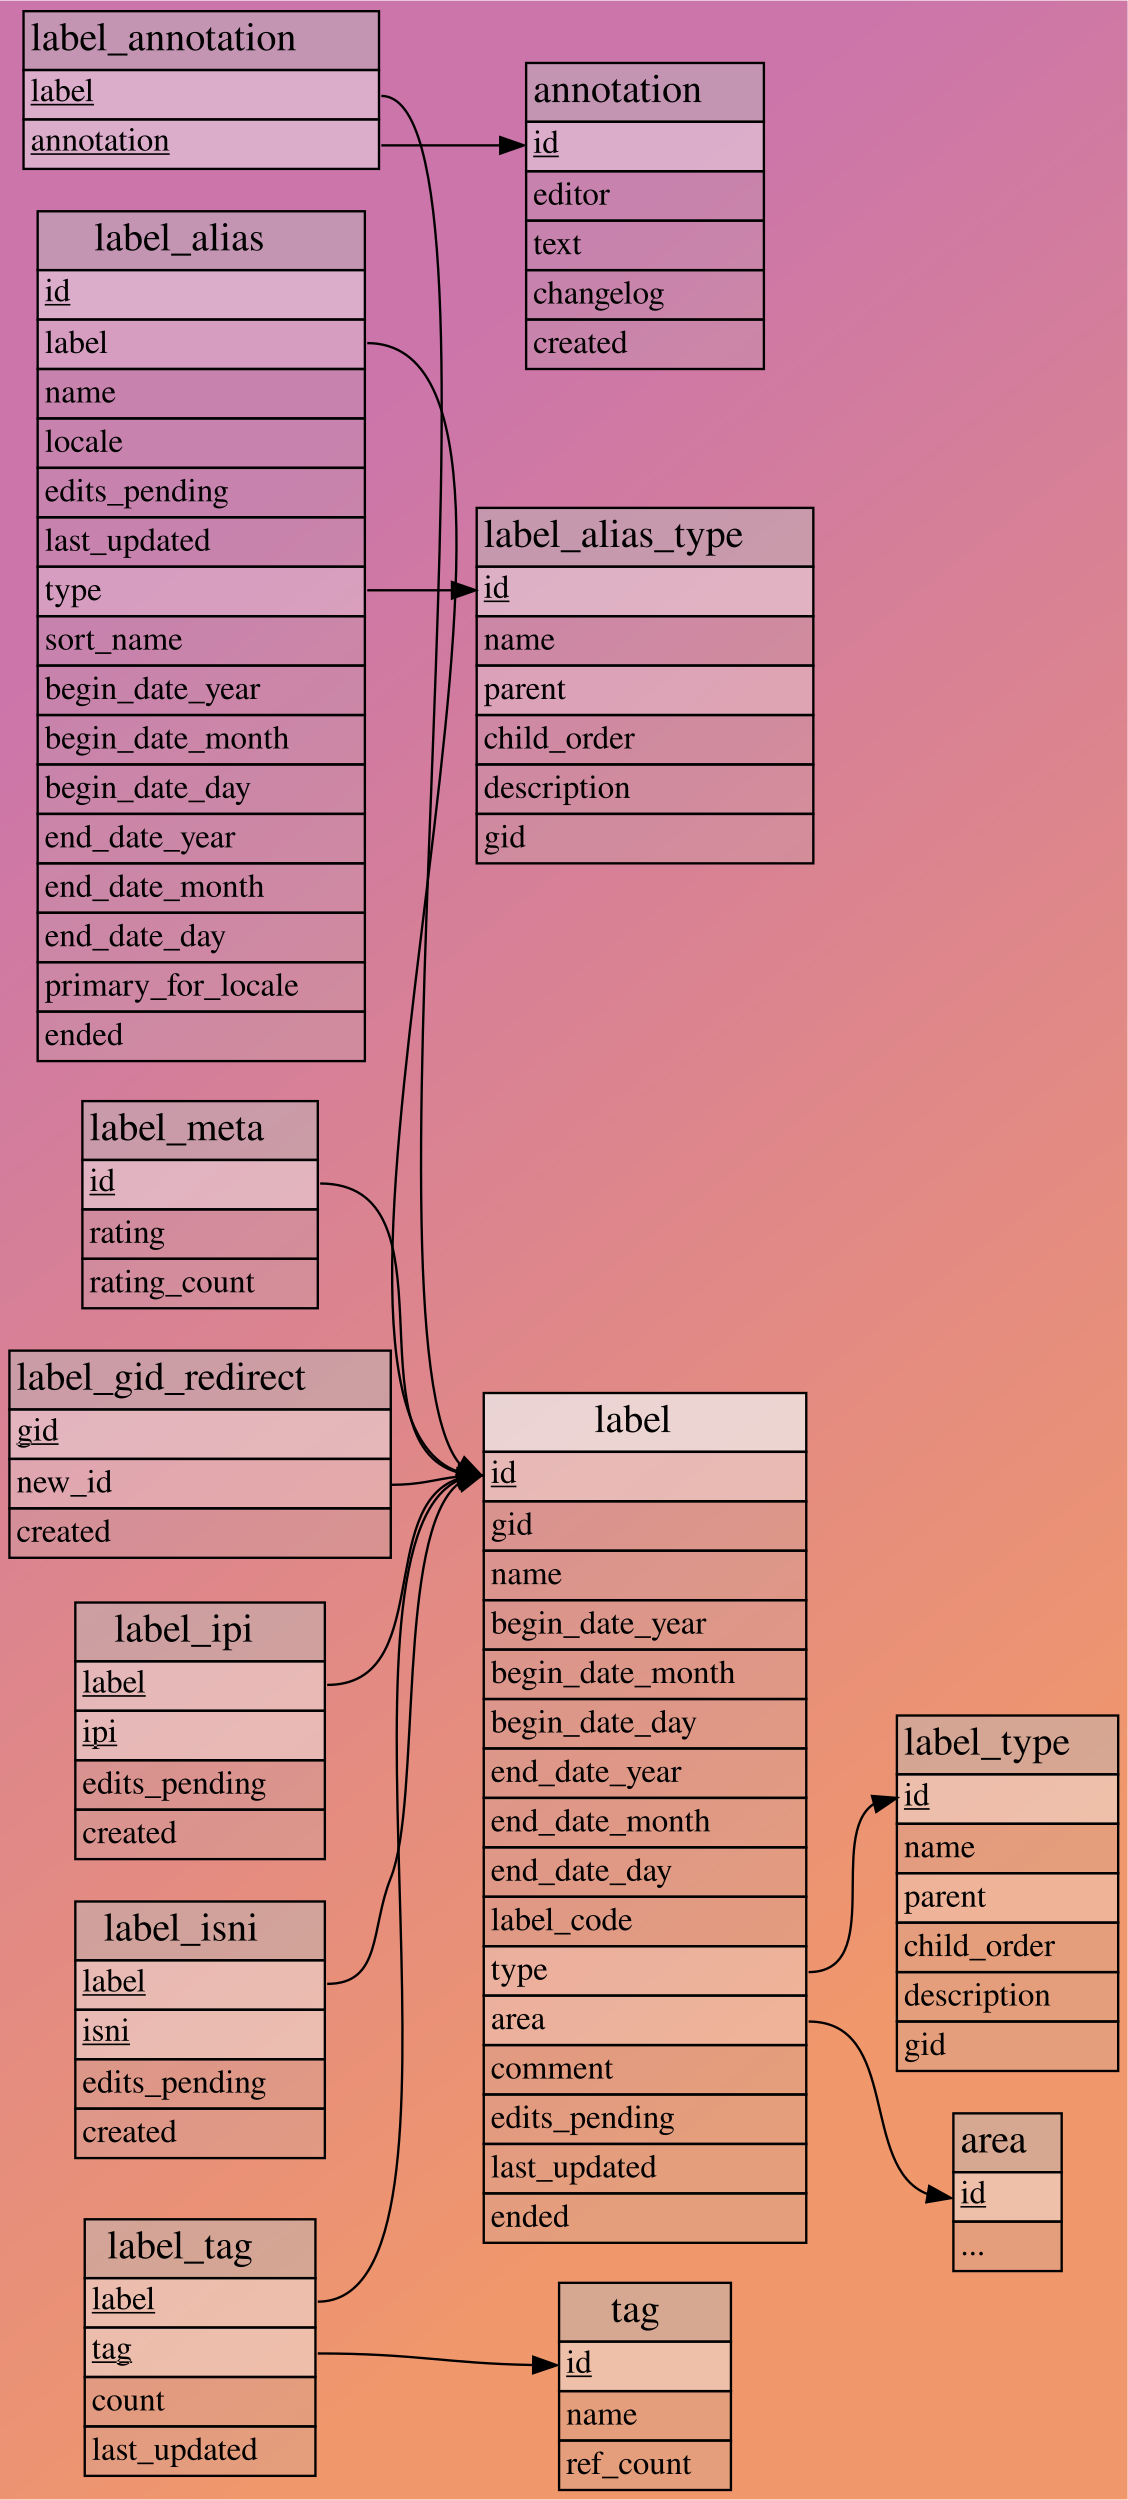
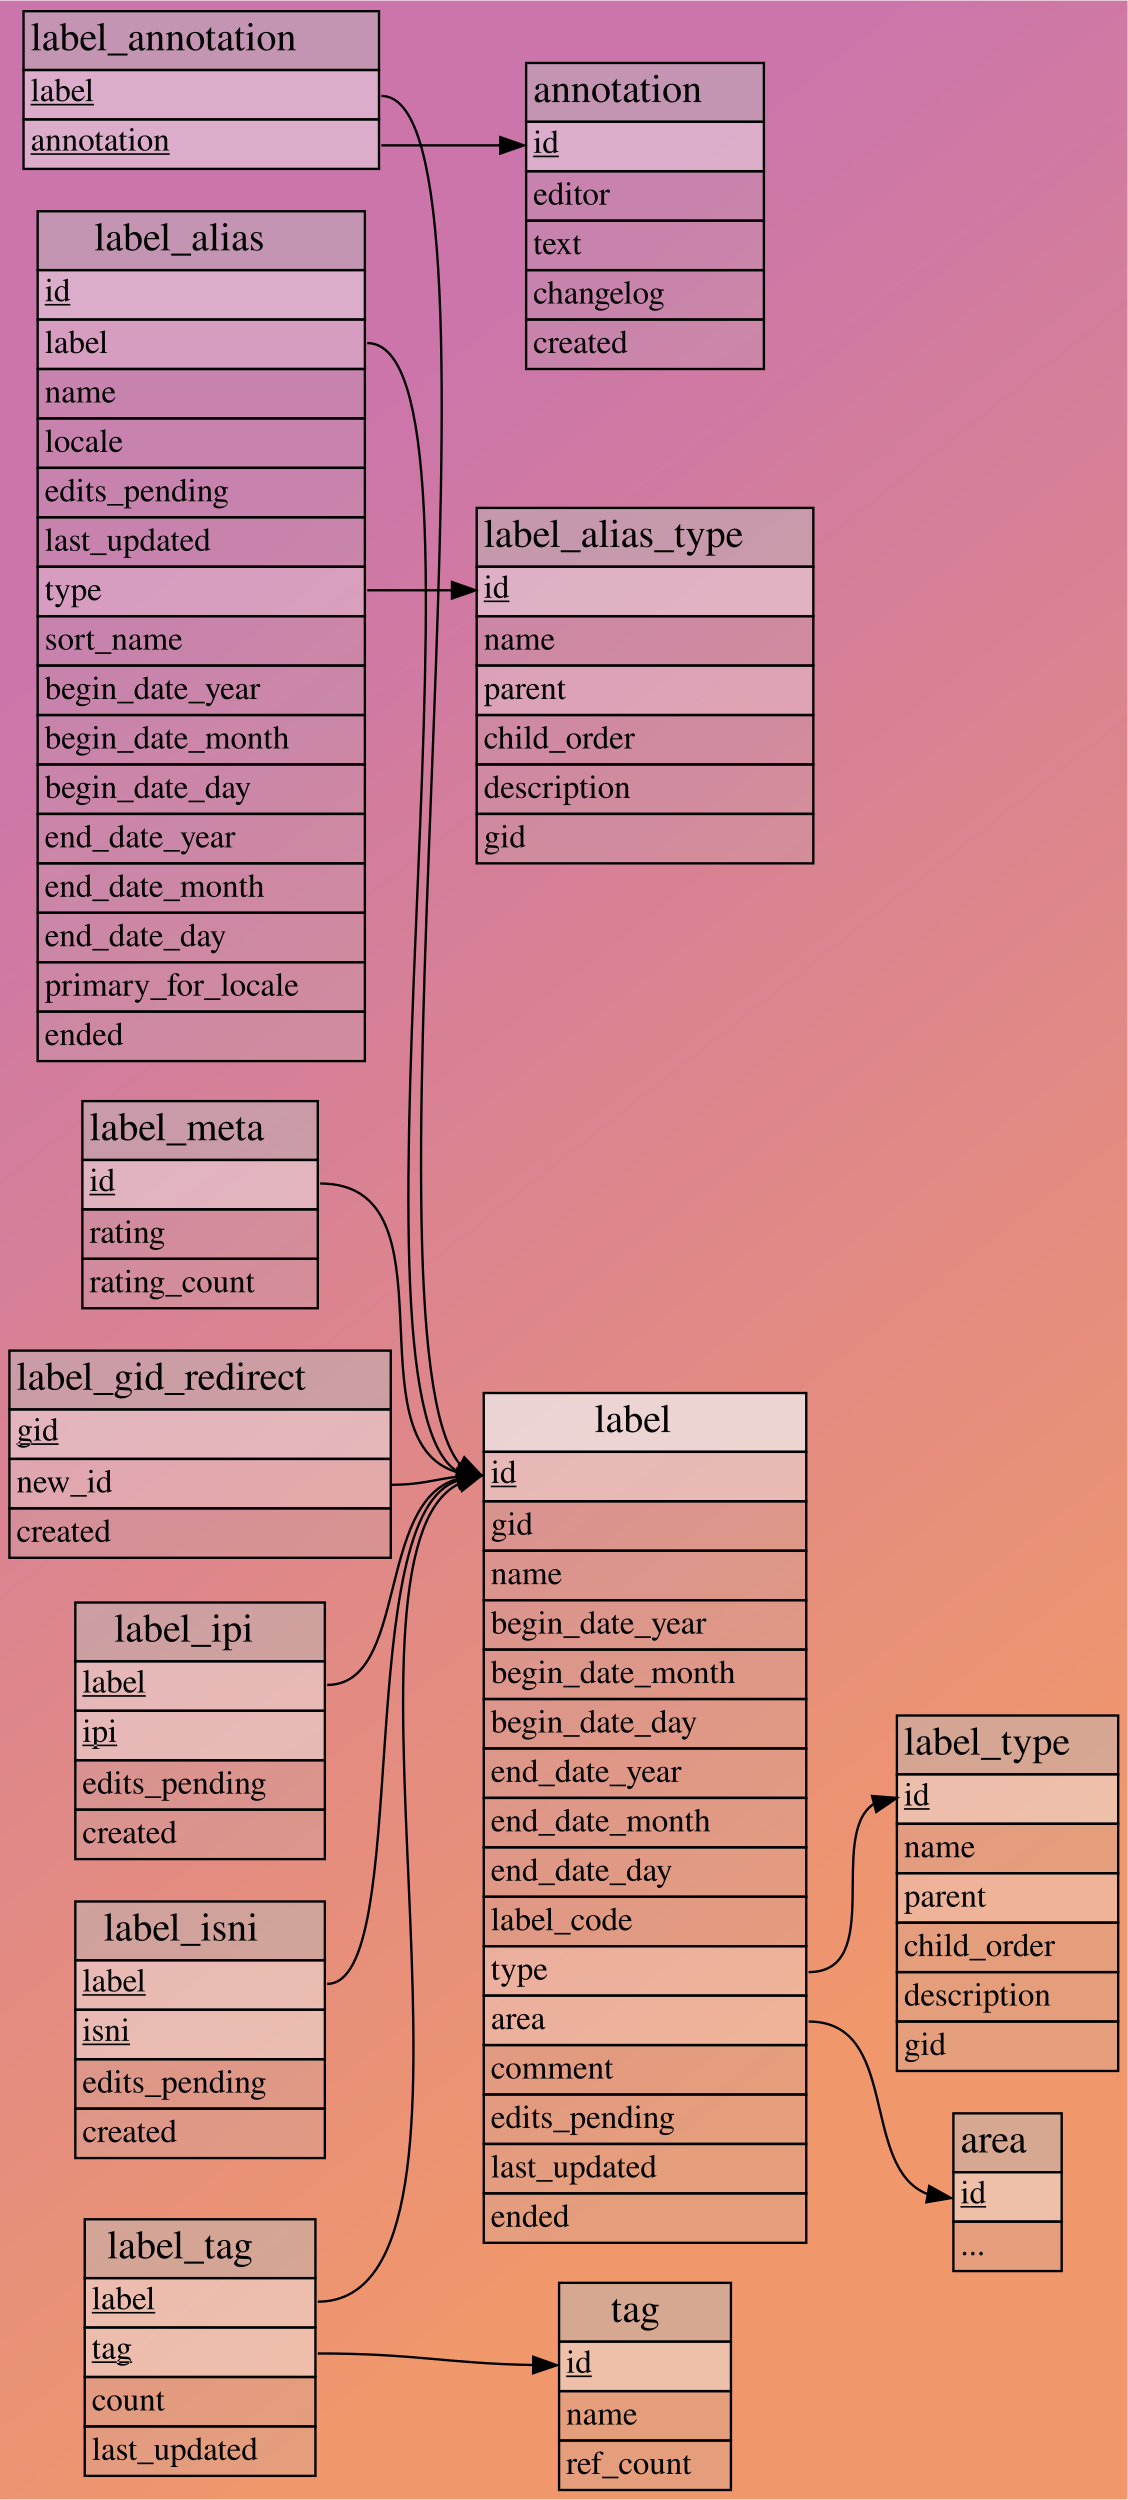
- <svg xmlns="http://www.w3.org/2000/svg" xmlns:xlink="http://www.w3.org/1999/xlink" width="479pt" height="1062pt" viewBox="0 0 479 1061.5">
+ <svg xmlns="http://www.w3.org/2000/svg" xmlns:xlink="http://www.w3.org/1999/xlink" width="479pt" height="1062pt" version="1.1" viewBox="0 0 479 1061.5">
  <g class="graph" transform="scale(1) translate(4 1057.5)">
    <a xlink:title="Tables for the “label” core entity type properties">
      <defs>
        <linearGradient id="l_0" x1="28.09" x2="442.91" y1="-792.13" y2="-261.37" gradientUnits="userSpaceOnUse">
          <stop stop-color="#cb75ab" offset="0" />
          <stop stop-color="#f0976c" offset="1" />
        </linearGradient>
      </defs>
      <polygon points="-4 4 -4 -1057.5 475 -1057.5 475 4" fill="url(#l_0)" stroke="transparent" />
    </a>
    <g class="node">
      <polygon points="219.5 -1006 219.5 -1031 320.5 -1031 320.5 -1006" fill="#bbb" fill-opacity=".467" stroke="transparent" />
      <polygon points="219.5 -1006 219.5 -1031 320.5 -1031 320.5 -1006" fill="none" stroke="#000" />
      <text x="222.5" y="-1014.4" font-family="Times,serif" font-size="17">annotation</text>
      <polygon points="219.5 -985 219.5 -1006 320.5 -1006 320.5 -985" fill="#eee" fill-opacity=".467" stroke="transparent" />
      <polygon points="219.5 -985 219.5 -1006 320.5 -1006 320.5 -985" fill="none" stroke="#000" />
      <text x="222.5" y="-992.8" font-family="Times,serif" font-size="14" text-decoration="underline">id</text>
      <polygon points="219.5 -964 219.5 -985 320.5 -985 320.5 -964" fill="#bbb" fill-opacity=".2" stroke="transparent" />
      <polygon points="219.5 -964 219.5 -985 320.5 -985 320.5 -964" fill="none" stroke="#000" />
      <text x="222.5" y="-970.8" font-family="Times,serif" font-size="14">editor</text>
      <polygon points="219.5 -943 219.5 -964 320.5 -964 320.5 -943" fill="#bbb" fill-opacity=".2" stroke="transparent" />
      <polygon points="219.5 -943 219.5 -964 320.5 -964 320.5 -943" fill="none" stroke="#000" />
      <text x="222.5" y="-949.8" font-family="Times,serif" font-size="14">text</text>
      <polygon points="219.5 -922 219.5 -943 320.5 -943 320.5 -922" fill="#bbb" fill-opacity=".2" stroke="transparent" />
      <polygon points="219.5 -922 219.5 -943 320.5 -943 320.5 -922" fill="none" stroke="#000" />
      <text x="222.5" y="-928.8" font-family="Times,serif" font-size="14">changelog</text>
      <polygon points="219.5 -901 219.5 -922 320.5 -922 320.5 -901" fill="#bbb" fill-opacity=".2" stroke="transparent" />
      <polygon points="219.5 -901 219.5 -922 320.5 -922 320.5 -901" fill="none" stroke="#000" />
      <text x="222.5" y="-907.8" font-family="Times,serif" font-size="14">created</text>
    </g>
    <g class="node">
      <polygon points="401 -135 401 -160 447 -160 447 -135" fill="#bbb" fill-opacity=".467" stroke="transparent" />
      <polygon points="401 -135 401 -160 447 -160 447 -135" fill="none" stroke="#000" />
      <text x="404" y="-143.4" font-family="Times,serif" font-size="17">area</text>
      <polygon points="401 -114 401 -135 447 -135 447 -114" fill="#eee" fill-opacity=".467" stroke="transparent" />
      <polygon points="401 -114 401 -135 447 -135 447 -114" fill="none" stroke="#000" />
      <text x="404" y="-121.8" font-family="Times,serif" font-size="14" text-decoration="underline">id</text>
      <polygon points="401 -93 401 -114 447 -114 447 -93" fill="#bbb" fill-opacity=".2" stroke="transparent" />
      <polygon points="401 -93 401 -114 447 -114 447 -93" fill="none" stroke="#000" />
      <text x="404" y="-99.8" font-family="Times,serif" font-size="14">...</text>
    </g>
    <g class="node">
      <polygon points="201.5 -441 201.5 -466 338.5 -466 338.5 -441" fill="#eee" fill-opacity=".733" stroke="transparent" />
      <polygon points="201.5 -441 201.5 -466 338.5 -466 338.5 -441" fill="none" stroke="#000" />
      <text x="248.5" y="-449.4" font-family="Times,serif" font-size="17">label</text>
      <polygon points="201.5 -420 201.5 -441 338.5 -441 338.5 -420" fill="#eee" fill-opacity=".467" stroke="transparent" />
      <polygon points="201.5 -420 201.5 -441 338.5 -441 338.5 -420" fill="none" stroke="#000" />
      <text x="204.5" y="-427.8" font-family="Times,serif" font-size="14" text-decoration="underline">id</text>
      <polygon points="201.5 -399 201.5 -420 338.5 -420 338.5 -399" fill="#bbb" fill-opacity=".2" stroke="transparent" />
      <polygon points="201.5 -399 201.5 -420 338.5 -420 338.5 -399" fill="none" stroke="#000" />
      <text x="204.5" y="-405.8" font-family="Times,serif" font-size="14">gid</text>
      <polygon points="201.5 -378 201.5 -399 338.5 -399 338.5 -378" fill="#bbb" fill-opacity=".2" stroke="transparent" />
      <polygon points="201.5 -378 201.5 -399 338.5 -399 338.5 -378" fill="none" stroke="#000" />
      <text x="204.5" y="-384.8" font-family="Times,serif" font-size="14">name</text>
      <polygon points="201.5 -357 201.5 -378 338.5 -378 338.5 -357" fill="#bbb" fill-opacity=".2" stroke="transparent" />
      <polygon points="201.5 -357 201.5 -378 338.5 -378 338.5 -357" fill="none" stroke="#000" />
      <text x="204.5" y="-363.8" font-family="Times,serif" font-size="14">begin_date_year</text>
      <polygon points="201.5 -336 201.5 -357 338.5 -357 338.5 -336" fill="#bbb" fill-opacity=".2" stroke="transparent" />
      <polygon points="201.5 -336 201.5 -357 338.5 -357 338.5 -336" fill="none" stroke="#000" />
      <text x="204.5" y="-342.8" font-family="Times,serif" font-size="14">begin_date_month</text>
      <polygon points="201.5 -315 201.5 -336 338.5 -336 338.5 -315" fill="#bbb" fill-opacity=".2" stroke="transparent" />
      <polygon points="201.5 -315 201.5 -336 338.5 -336 338.5 -315" fill="none" stroke="#000" />
      <text x="204.5" y="-321.8" font-family="Times,serif" font-size="14">begin_date_day</text>
      <polygon points="201.5 -294 201.5 -315 338.5 -315 338.5 -294" fill="#bbb" fill-opacity=".2" stroke="transparent" />
      <polygon points="201.5 -294 201.5 -315 338.5 -315 338.5 -294" fill="none" stroke="#000" />
      <text x="204.5" y="-300.8" font-family="Times,serif" font-size="14">end_date_year</text>
      <polygon points="201.5 -273 201.5 -294 338.5 -294 338.5 -273" fill="#bbb" fill-opacity=".2" stroke="transparent" />
      <polygon points="201.5 -273 201.5 -294 338.5 -294 338.5 -273" fill="none" stroke="#000" />
      <text x="204.5" y="-279.8" font-family="Times,serif" font-size="14">end_date_month</text>
      <polygon points="201.5 -252 201.5 -273 338.5 -273 338.5 -252" fill="#bbb" fill-opacity=".2" stroke="transparent" />
      <polygon points="201.5 -252 201.5 -273 338.5 -273 338.5 -252" fill="none" stroke="#000" />
      <text x="204.5" y="-258.8" font-family="Times,serif" font-size="14">end_date_day</text>
      <polygon points="201.5 -231 201.5 -252 338.5 -252 338.5 -231" fill="#bbb" fill-opacity=".2" stroke="transparent" />
      <polygon points="201.5 -231 201.5 -252 338.5 -252 338.5 -231" fill="none" stroke="#000" />
      <text x="204.5" y="-237.8" font-family="Times,serif" font-size="14">label_code</text>
      <polygon points="201.5 -210 201.5 -231 338.5 -231 338.5 -210" fill="#eee" fill-opacity=".333" stroke="transparent" />
      <polygon points="201.5 -210 201.5 -231 338.5 -231 338.5 -210" fill="none" stroke="#000" />
      <text x="204.5" y="-216.8" font-family="Times,serif" font-size="14">type</text>
      <polygon points="201.5 -189 201.5 -210 338.5 -210 338.5 -189" fill="#eee" fill-opacity=".333" stroke="transparent" />
      <polygon points="201.5 -189 201.5 -210 338.5 -210 338.5 -189" fill="none" stroke="#000" />
      <text x="204.5" y="-195.8" font-family="Times,serif" font-size="14">area</text>
      <polygon points="201.5 -168 201.5 -189 338.5 -189 338.5 -168" fill="#bbb" fill-opacity=".2" stroke="transparent" />
      <polygon points="201.5 -168 201.5 -189 338.5 -189 338.5 -168" fill="none" stroke="#000" />
      <text x="204.5" y="-174.8" font-family="Times,serif" font-size="14">comment</text>
      <polygon points="201.5 -147 201.5 -168 338.5 -168 338.5 -147" fill="#bbb" fill-opacity=".2" stroke="transparent" />
      <polygon points="201.5 -147 201.5 -168 338.5 -168 338.5 -147" fill="none" stroke="#000" />
      <text x="204.5" y="-153.8" font-family="Times,serif" font-size="14">edits_pending</text>
      <polygon points="201.5 -126 201.5 -147 338.5 -147 338.5 -126" fill="#bbb" fill-opacity=".2" stroke="transparent" />
      <polygon points="201.5 -126 201.5 -147 338.5 -147 338.5 -126" fill="none" stroke="#000" />
      <text x="204.5" y="-132.8" font-family="Times,serif" font-size="14">last_updated</text>
      <polygon points="201.5 -105 201.5 -126 338.5 -126 338.5 -105" fill="#bbb" fill-opacity=".2" stroke="transparent" />
      <polygon points="201.5 -105 201.5 -126 338.5 -126 338.5 -105" fill="none" stroke="#000" />
      <text x="204.5" y="-111.8" font-family="Times,serif" font-size="14">ended</text>
    </g>
    <g class="edge">
      <path d="m339.5-199c38.98 0 21.64 62.13 50.5 73.29" fill="none" stroke="#000" />
      <polygon points="390.73 -129.13 400 -124 389.55 -122.23" stroke="#000" />
    </g>
    <g class="node">
      <polygon points="377 -304 377 -329 471 -329 471 -304" fill="#bbb" fill-opacity=".467" stroke="transparent" />
      <polygon points="377 -304 377 -329 471 -329 471 -304" fill="none" stroke="#000" />
      <text x="380" y="-312.4" font-family="Times,serif" font-size="17">label_type</text>
      <polygon points="377 -283 377 -304 471 -304 471 -283" fill="#eee" fill-opacity=".467" stroke="transparent" />
      <polygon points="377 -283 377 -304 471 -304 471 -283" fill="none" stroke="#000" />
      <text x="380" y="-290.8" font-family="Times,serif" font-size="14" text-decoration="underline">id</text>
      <polygon points="377 -262 377 -283 471 -283 471 -262" fill="#bbb" fill-opacity=".2" stroke="transparent" />
      <polygon points="377 -262 377 -283 471 -283 471 -262" fill="none" stroke="#000" />
      <text x="380" y="-268.8" font-family="Times,serif" font-size="14">name</text>
      <polygon points="377 -241 377 -262 471 -262 471 -241" fill="#eee" fill-opacity=".333" stroke="transparent" />
      <polygon points="377 -241 377 -262 471 -262 471 -241" fill="none" stroke="#000" />
      <text x="380" y="-247.8" font-family="Times,serif" font-size="14">parent</text>
      <polygon points="377 -220 377 -241 471 -241 471 -220" fill="#bbb" fill-opacity=".2" stroke="transparent" />
      <polygon points="377 -220 377 -241 471 -241 471 -220" fill="none" stroke="#000" />
      <text x="380" y="-226.8" font-family="Times,serif" font-size="14">child_order</text>
      <polygon points="377 -199 377 -220 471 -220 471 -199" fill="#bbb" fill-opacity=".2" stroke="transparent" />
      <polygon points="377 -199 377 -220 471 -220 471 -199" fill="none" stroke="#000" />
      <text x="380" y="-205.8" font-family="Times,serif" font-size="14">description</text>
      <polygon points="377 -178 377 -199 471 -199 471 -178" fill="#bbb" fill-opacity=".2" stroke="transparent" />
      <polygon points="377 -178 377 -199 471 -199 471 -178" fill="none" stroke="#000" />
      <text x="380" y="-184.8" font-family="Times,serif" font-size="14">gid</text>
    </g>
    <g class="edge">
      <path d="m339.5-220c32.69 0 7.9-58.18 27.57-71.37" fill="none" stroke="#000" />
      <polygon points="366.44 -294.82 377 -294 368.23 -288.05" stroke="#000" />
    </g>
    <g class="node">
      <polygon points="12 -943 12 -968 151 -968 151 -943" fill="#bbb" fill-opacity=".467" stroke="transparent" />
      <polygon points="12 -943 12 -968 151 -968 151 -943" fill="none" stroke="#000" />
      <text x="36" y="-951.4" font-family="Times,serif" font-size="17">label_alias</text>
      <polygon points="12 -922 12 -943 151 -943 151 -922" fill="#eee" fill-opacity=".467" stroke="transparent" />
      <polygon points="12 -922 12 -943 151 -943 151 -922" fill="none" stroke="#000" />
      <text x="15" y="-929.8" font-family="Times,serif" font-size="14" text-decoration="underline">id</text>
      <polygon points="12 -901 12 -922 151 -922 151 -901" fill="#eee" fill-opacity=".333" stroke="transparent" />
      <polygon points="12 -901 12 -922 151 -922 151 -901" fill="none" stroke="#000" />
      <text x="15" y="-907.8" font-family="Times,serif" font-size="14">label</text>
      <polygon points="12 -880 12 -901 151 -901 151 -880" fill="#bbb" fill-opacity=".2" stroke="transparent" />
      <polygon points="12 -880 12 -901 151 -901 151 -880" fill="none" stroke="#000" />
      <text x="15" y="-886.8" font-family="Times,serif" font-size="14">name</text>
      <polygon points="12 -859 12 -880 151 -880 151 -859" fill="#bbb" fill-opacity=".2" stroke="transparent" />
      <polygon points="12 -859 12 -880 151 -880 151 -859" fill="none" stroke="#000" />
      <text x="15" y="-865.8" font-family="Times,serif" font-size="14">locale</text>
      <polygon points="12 -838 12 -859 151 -859 151 -838" fill="#bbb" fill-opacity=".2" stroke="transparent" />
      <polygon points="12 -838 12 -859 151 -859 151 -838" fill="none" stroke="#000" />
      <text x="15" y="-844.8" font-family="Times,serif" font-size="14">edits_pending</text>
      <polygon points="12 -817 12 -838 151 -838 151 -817" fill="#bbb" fill-opacity=".2" stroke="transparent" />
      <polygon points="12 -817 12 -838 151 -838 151 -817" fill="none" stroke="#000" />
      <text x="15" y="-823.8" font-family="Times,serif" font-size="14">last_updated</text>
      <polygon points="12 -796 12 -817 151 -817 151 -796" fill="#eee" fill-opacity=".333" stroke="transparent" />
      <polygon points="12 -796 12 -817 151 -817 151 -796" fill="none" stroke="#000" />
      <text x="15" y="-802.8" font-family="Times,serif" font-size="14">type</text>
      <polygon points="12 -775 12 -796 151 -796 151 -775" fill="#bbb" fill-opacity=".2" stroke="transparent" />
      <polygon points="12 -775 12 -796 151 -796 151 -775" fill="none" stroke="#000" />
      <text x="15" y="-781.8" font-family="Times,serif" font-size="14">sort_name</text>
      <polygon points="12 -754 12 -775 151 -775 151 -754" fill="#bbb" fill-opacity=".2" stroke="transparent" />
      <polygon points="12 -754 12 -775 151 -775 151 -754" fill="none" stroke="#000" />
      <text x="15" y="-760.8" font-family="Times,serif" font-size="14">begin_date_year</text>
      <polygon points="12 -733 12 -754 151 -754 151 -733" fill="#bbb" fill-opacity=".2" stroke="transparent" />
      <polygon points="12 -733 12 -754 151 -754 151 -733" fill="none" stroke="#000" />
      <text x="15" y="-739.8" font-family="Times,serif" font-size="14">begin_date_month</text>
      <polygon points="12 -712 12 -733 151 -733 151 -712" fill="#bbb" fill-opacity=".2" stroke="transparent" />
      <polygon points="12 -712 12 -733 151 -733 151 -712" fill="none" stroke="#000" />
      <text x="15" y="-718.8" font-family="Times,serif" font-size="14">begin_date_day</text>
      <polygon points="12 -691 12 -712 151 -712 151 -691" fill="#bbb" fill-opacity=".2" stroke="transparent" />
      <polygon points="12 -691 12 -712 151 -712 151 -691" fill="none" stroke="#000" />
      <text x="15" y="-697.8" font-family="Times,serif" font-size="14">end_date_year</text>
      <polygon points="12 -670 12 -691 151 -691 151 -670" fill="#bbb" fill-opacity=".2" stroke="transparent" />
      <polygon points="12 -670 12 -691 151 -691 151 -670" fill="none" stroke="#000" />
      <text x="15" y="-676.8" font-family="Times,serif" font-size="14">end_date_month</text>
      <polygon points="12 -649 12 -670 151 -670 151 -649" fill="#bbb" fill-opacity=".2" stroke="transparent" />
      <polygon points="12 -649 12 -670 151 -670 151 -649" fill="none" stroke="#000" />
      <text x="15" y="-655.8" font-family="Times,serif" font-size="14">end_date_day</text>
      <polygon points="12 -628 12 -649 151 -649 151 -628" fill="#bbb" fill-opacity=".2" stroke="transparent" />
      <polygon points="12 -628 12 -649 151 -649 151 -628" fill="none" stroke="#000" />
      <text x="15" y="-634.8" font-family="Times,serif" font-size="14">primary_for_locale</text>
      <polygon points="12 -607 12 -628 151 -628 151 -607" fill="#bbb" fill-opacity=".2" stroke="transparent" />
      <polygon points="12 -607 12 -628 151 -628 151 -607" fill="none" stroke="#000" />
      <text x="15" y="-613.8" font-family="Times,serif" font-size="14">ended</text>
    </g>
    <g class="edge">
-       <path d="m152-912c103.76 0-47.88 448.68 38.42 479.35" fill="none" stroke="#000" />
+       <path d="m152-912c60.994 0-16.386 447.71 38.42 479.35" fill="none" stroke="#000" />
      <polygon points="191.2 -436.07 200.5 -431 190.07 -429.16" stroke="#000" />
    </g>
    <g class="node">
      <polygon points="198.5 -817 198.5 -842 341.5 -842 341.5 -817" fill="#bbb" fill-opacity=".467" stroke="transparent" />
      <polygon points="198.5 -817 198.5 -842 341.5 -842 341.5 -817" fill="none" stroke="#000" />
      <text x="201.5" y="-825.4" font-family="Times,serif" font-size="17">label_alias_type</text>
      <polygon points="198.5 -796 198.5 -817 341.5 -817 341.5 -796" fill="#eee" fill-opacity=".467" stroke="transparent" />
      <polygon points="198.5 -796 198.5 -817 341.5 -817 341.5 -796" fill="none" stroke="#000" />
      <text x="201.5" y="-803.8" font-family="Times,serif" font-size="14" text-decoration="underline">id</text>
      <polygon points="198.5 -775 198.5 -796 341.5 -796 341.5 -775" fill="#bbb" fill-opacity=".2" stroke="transparent" />
      <polygon points="198.5 -775 198.5 -796 341.5 -796 341.5 -775" fill="none" stroke="#000" />
      <text x="201.5" y="-781.8" font-family="Times,serif" font-size="14">name</text>
      <polygon points="198.5 -754 198.5 -775 341.5 -775 341.5 -754" fill="#eee" fill-opacity=".333" stroke="transparent" />
      <polygon points="198.5 -754 198.5 -775 341.5 -775 341.5 -754" fill="none" stroke="#000" />
      <text x="201.5" y="-760.8" font-family="Times,serif" font-size="14">parent</text>
      <polygon points="198.5 -733 198.5 -754 341.5 -754 341.5 -733" fill="#bbb" fill-opacity=".2" stroke="transparent" />
      <polygon points="198.5 -733 198.5 -754 341.5 -754 341.5 -733" fill="none" stroke="#000" />
      <text x="201.5" y="-739.8" font-family="Times,serif" font-size="14">child_order</text>
      <polygon points="198.5 -712 198.5 -733 341.5 -733 341.5 -712" fill="#bbb" fill-opacity=".2" stroke="transparent" />
      <polygon points="198.5 -712 198.5 -733 341.5 -733 341.5 -712" fill="none" stroke="#000" />
      <text x="201.5" y="-718.8" font-family="Times,serif" font-size="14">description</text>
      <polygon points="198.5 -691 198.5 -712 341.5 -712 341.5 -691" fill="#bbb" fill-opacity=".2" stroke="transparent" />
      <polygon points="198.5 -691 198.5 -712 341.5 -712 341.5 -691" fill="none" stroke="#000" />
      <text x="201.5" y="-697.8" font-family="Times,serif" font-size="14">gid</text>
    </g>
    <g class="edge">
      <path d="m152-807h35.92" fill="none" stroke="#000" />
      <polygon points="188 -810.5 198 -807 188 -803.5" stroke="#000" />
    </g>
    <g class="node">
      <polygon points="6 -1028 6 -1053 157 -1053 157 -1028" fill="#bbb" fill-opacity=".467" stroke="transparent" />
      <polygon points="6 -1028 6 -1053 157 -1053 157 -1028" fill="none" stroke="#000" />
      <text x="9" y="-1036.4" font-family="Times,serif" font-size="17">label_annotation</text>
      <polygon points="6 -1007 6 -1028 157 -1028 157 -1007" fill="#eee" fill-opacity=".467" stroke="transparent" />
      <polygon points="6 -1007 6 -1028 157 -1028 157 -1007" fill="none" stroke="#000" />
      <text x="9" y="-1014.8" font-family="Times,serif" font-size="14" text-decoration="underline">label</text>
      <polygon points="6 -986 6 -1007 157 -1007 157 -986" fill="#eee" fill-opacity=".467" stroke="transparent" />
      <polygon points="6 -986 6 -1007 157 -1007 157 -986" fill="none" stroke="#000" />
      <text x="9" y="-993.8" font-family="Times,serif" font-size="14" text-decoration="underline">annotation</text>
    </g>
    <g class="edge">
      <path d="m158-996h50.5" fill="none" stroke="#000" />
      <polygon points="208.5 -999.5 218.5 -996 208.5 -992.5" stroke="#000" />
    </g>
    <g class="edge">
      <path d="m158-1017c61.84 0-13.92 525.82 33.41 581.28" fill="none" stroke="#000" />
      <polygon points="193.23 -438.71 200.5 -431 190.01 -432.5" stroke="#000" />
    </g>
    <g class="node">
      <polygon points="0 -459 0 -484 162 -484 162 -459" fill="#bbb" fill-opacity=".467" stroke="transparent" />
      <polygon points="0 -459 0 -484 162 -484 162 -459" fill="none" stroke="#000" />
      <text x="3" y="-467.4" font-family="Times,serif" font-size="17">label_gid_redirect</text>
      <polygon points="0 -438 0 -459 162 -459 162 -438" fill="#eee" fill-opacity=".467" stroke="transparent" />
      <polygon points="0 -438 0 -459 162 -459 162 -438" fill="none" stroke="#000" />
      <text x="3" y="-445.8" font-family="Times,serif" font-size="14" text-decoration="underline">gid</text>
      <polygon points="0 -417 0 -438 162 -438 162 -417" fill="#eee" fill-opacity=".333" stroke="transparent" />
      <polygon points="0 -417 0 -438 162 -438 162 -417" fill="none" stroke="#000" />
      <text x="3" y="-423.8" font-family="Times,serif" font-size="14">new_id</text>
      <polygon points="0 -396 0 -417 162 -417 162 -396" fill="#bbb" fill-opacity=".2" stroke="transparent" />
      <polygon points="0 -396 0 -417 162 -417 162 -396" fill="none" stroke="#000" />
      <text x="3" y="-402.8" font-family="Times,serif" font-size="14">created</text>
    </g>
    <g class="edge">
      <path d="m162-427c13.17 0 18.66-2.34 28.23-3.44" fill="none" stroke="#000" />
      <polygon points="190.33 -433.95 200.5 -431 190.7 -426.96" stroke="#000" />
    </g>
    <g class="node">
      <polygon points="28 -352 28 -377 134 -377 134 -352" fill="#bbb" fill-opacity=".467" stroke="transparent" />
      <polygon points="28 -352 28 -377 134 -377 134 -352" fill="none" stroke="#000" />
      <text x="44.5" y="-360.4" font-family="Times,serif" font-size="17">label_ipi</text>
      <polygon points="28 -331 28 -352 134 -352 134 -331" fill="#eee" fill-opacity=".467" stroke="transparent" />
      <polygon points="28 -331 28 -352 134 -352 134 -331" fill="none" stroke="#000" />
      <text x="31" y="-338.8" font-family="Times,serif" font-size="14" text-decoration="underline">label</text>
      <polygon points="28 -310 28 -331 134 -331 134 -310" fill="#eee" fill-opacity=".467" stroke="transparent" />
      <polygon points="28 -310 28 -331 134 -331 134 -310" fill="none" stroke="#000" />
      <text x="31" y="-317.8" font-family="Times,serif" font-size="14" text-decoration="underline">ipi</text>
      <polygon points="28 -289 28 -310 134 -310 134 -289" fill="#bbb" fill-opacity=".2" stroke="transparent" />
      <polygon points="28 -289 28 -310 134 -310 134 -289" fill="none" stroke="#000" />
      <text x="31" y="-295.8" font-family="Times,serif" font-size="14">edits_pending</text>
      <polygon points="28 -268 28 -289 134 -289 134 -268" fill="#bbb" fill-opacity=".2" stroke="transparent" />
      <polygon points="28 -268 28 -289 134 -289 134 -268" fill="none" stroke="#000" />
      <text x="31" y="-274.8" font-family="Times,serif" font-size="14">created</text>
    </g>
    <g class="edge">
-       <path d="m135-342c45.28 0 21-75.64 55.41-87.46" fill="none" stroke="#000" />
+       <path d="m135-342c34.467 0 20.709-78.162 55.41-87.46" fill="none" stroke="#000" />
      <polygon points="190.09 -432.95 200.5 -431 191.14 -426.03" stroke="#000" />
    </g>
    <g class="node">
      <polygon points="28 -225 28 -250 134 -250 134 -225" fill="#bbb" fill-opacity=".467" stroke="transparent" />
      <polygon points="28 -225 28 -250 134 -250 134 -225" fill="none" stroke="#000" />
      <text x="40" y="-233.4" font-family="Times,serif" font-size="17">label_isni</text>
      <polygon points="28 -204 28 -225 134 -225 134 -204" fill="#eee" fill-opacity=".467" stroke="transparent" />
      <polygon points="28 -204 28 -225 134 -225 134 -204" fill="none" stroke="#000" />
      <text x="31" y="-211.8" font-family="Times,serif" font-size="14" text-decoration="underline">label</text>
      <polygon points="28 -183 28 -204 134 -204 134 -183" fill="#eee" fill-opacity=".467" stroke="transparent" />
      <polygon points="28 -183 28 -204 134 -204 134 -183" fill="none" stroke="#000" />
      <text x="31" y="-190.8" font-family="Times,serif" font-size="14" text-decoration="underline">isni</text>
      <polygon points="28 -162 28 -183 134 -183 134 -162" fill="#bbb" fill-opacity=".2" stroke="transparent" />
      <polygon points="28 -162 28 -183 134 -183 134 -162" fill="none" stroke="#000" />
      <text x="31" y="-168.8" font-family="Times,serif" font-size="14">edits_pending</text>
      <polygon points="28 -141 28 -162 134 -162 134 -141" fill="#bbb" fill-opacity=".2" stroke="transparent" />
      <polygon points="28 -141 28 -162 134 -162 134 -141" fill="none" stroke="#000" />
      <text x="31" y="-147.8" font-family="Times,serif" font-size="14">created</text>
    </g>
    <g class="edge">
-       <path d="m135-215c23.32 0 18.33-23.35 27-45 13.12-32.77 2.09-146.58 28.9-167.64" fill="none" stroke="#000" />
+       <path d="m135-215c36.775 0 9.809-201.46 55.876-213.81" fill="none" stroke="#000" />
      <polygon points="189.91 -431 200.5 -431 192.22 -424.39" stroke="#000" />
    </g>
    <g class="node">
      <polygon points="31 -565 31 -590 131 -590 131 -565" fill="#bbb" fill-opacity=".467" stroke="transparent" />
      <polygon points="31 -565 31 -590 131 -590 131 -565" fill="none" stroke="#000" />
      <text x="34" y="-573.4" font-family="Times,serif" font-size="17">label_meta</text>
      <polygon points="31 -544 31 -565 131 -565 131 -544" fill="#eee" fill-opacity=".467" stroke="transparent" />
      <polygon points="31 -544 31 -565 131 -565 131 -544" fill="none" stroke="#000" />
      <text x="34" y="-551.8" font-family="Times,serif" font-size="14" text-decoration="underline">id</text>
      <polygon points="31 -523 31 -544 131 -544 131 -523" fill="#bbb" fill-opacity=".2" stroke="transparent" />
      <polygon points="31 -523 31 -544 131 -544 131 -523" fill="none" stroke="#000" />
      <text x="34" y="-529.8" font-family="Times,serif" font-size="14">rating</text>
      <polygon points="31 -502 31 -523 131 -523 131 -502" fill="#bbb" fill-opacity=".2" stroke="transparent" />
      <polygon points="31 -502 31 -523 131 -523 131 -502" fill="none" stroke="#000" />
      <text x="34" y="-508.8" font-family="Times,serif" font-size="14">rating_count</text>
    </g>
    <g class="edge">
      <path d="m132-555c59.15 0 12.05 109.44 58.33 122.69" fill="none" stroke="#000" />
      <polygon points="191.03 -435.75 200.5 -431 190.13 -428.81" stroke="#000" />
    </g>
    <g class="node">
      <polygon points="32 -90 32 -115 130 -115 130 -90" fill="#bbb" fill-opacity=".467" stroke="transparent" />
      <polygon points="32 -90 32 -115 130 -115 130 -90" fill="none" stroke="#000" />
      <text x="41.5" y="-98.4" font-family="Times,serif" font-size="17">label_tag</text>
      <polygon points="32 -69 32 -90 130 -90 130 -69" fill="#eee" fill-opacity=".467" stroke="transparent" />
      <polygon points="32 -69 32 -90 130 -90 130 -69" fill="none" stroke="#000" />
      <text x="35" y="-76.8" font-family="Times,serif" font-size="14" text-decoration="underline">label</text>
      <polygon points="32 -48 32 -69 130 -69 130 -48" fill="#eee" fill-opacity=".467" stroke="transparent" />
      <polygon points="32 -48 32 -69 130 -69 130 -48" fill="none" stroke="#000" />
      <text x="35" y="-55.8" font-family="Times,serif" font-size="14" text-decoration="underline">tag</text>
      <polygon points="32 -27 32 -48 130 -48 130 -27" fill="#bbb" fill-opacity=".2" stroke="transparent" />
      <polygon points="32 -27 32 -48 130 -48 130 -27" fill="none" stroke="#000" />
      <text x="35" y="-33.8" font-family="Times,serif" font-size="14">count</text>
      <polygon points="32 -6 32 -27 130 -27 130 -6" fill="#bbb" fill-opacity=".2" stroke="transparent" />
      <polygon points="32 -6 32 -27 130 -27 130 -6" fill="none" stroke="#000" />
      <text x="35" y="-12.8" font-family="Times,serif" font-size="14">last_updated</text>
    </g>
    <g class="edge">
-       <path d="m131-80c75.79 0-1.99-318.86 59.4-348.76" fill="none" stroke="#000" />
+       <path d="m131-80c86.031 0-1.352-317.58 60.038-347.48" fill="none" stroke="#000" />
      <polygon points="189.98 -432.25 200.5 -431 191.5 -425.42" stroke="#000" />
    </g>
    <g class="node">
      <polygon points="233.5 -63 233.5 -88 306.5 -88 306.5 -63" fill="#bbb" fill-opacity=".467" stroke="transparent" />
      <polygon points="233.5 -63 233.5 -88 306.5 -88 306.5 -63" fill="none" stroke="#000" />
      <text x="255.5" y="-71.4" font-family="Times,serif" font-size="17">tag</text>
      <polygon points="233.5 -42 233.5 -63 306.5 -63 306.5 -42" fill="#eee" fill-opacity=".467" stroke="transparent" />
      <polygon points="233.5 -42 233.5 -63 306.5 -63 306.5 -42" fill="none" stroke="#000" />
      <text x="236.5" y="-49.8" font-family="Times,serif" font-size="14" text-decoration="underline">id</text>
      <polygon points="233.5 -21 233.5 -42 306.5 -42 306.5 -21" fill="#bbb" fill-opacity=".2" stroke="transparent" />
      <polygon points="233.5 -21 233.5 -42 306.5 -42 306.5 -21" fill="none" stroke="#000" />
      <text x="236.5" y="-27.8" font-family="Times,serif" font-size="14">name</text>
      <polygon points="233.5 0 233.5 -21 306.5 -21 306.5 0" fill="#bbb" fill-opacity=".2" stroke="transparent" />
      <polygon points="233.5 0 233.5 -21 306.5 -21 306.5 0" fill="none" stroke="#000" />
      <text x="236.5" y="-6.8" font-family="Times,serif" font-size="14">ref_count</text>
    </g>
    <g class="edge">
      <path d="m131-58c41.46 0 54.27 4.21 91.03 4.9" fill="none" stroke="#000" />
      <polygon points="222.53 -56.59 232.5 -53 222.47 -49.59" stroke="#000" />
    </g>
  </g>
</svg>
